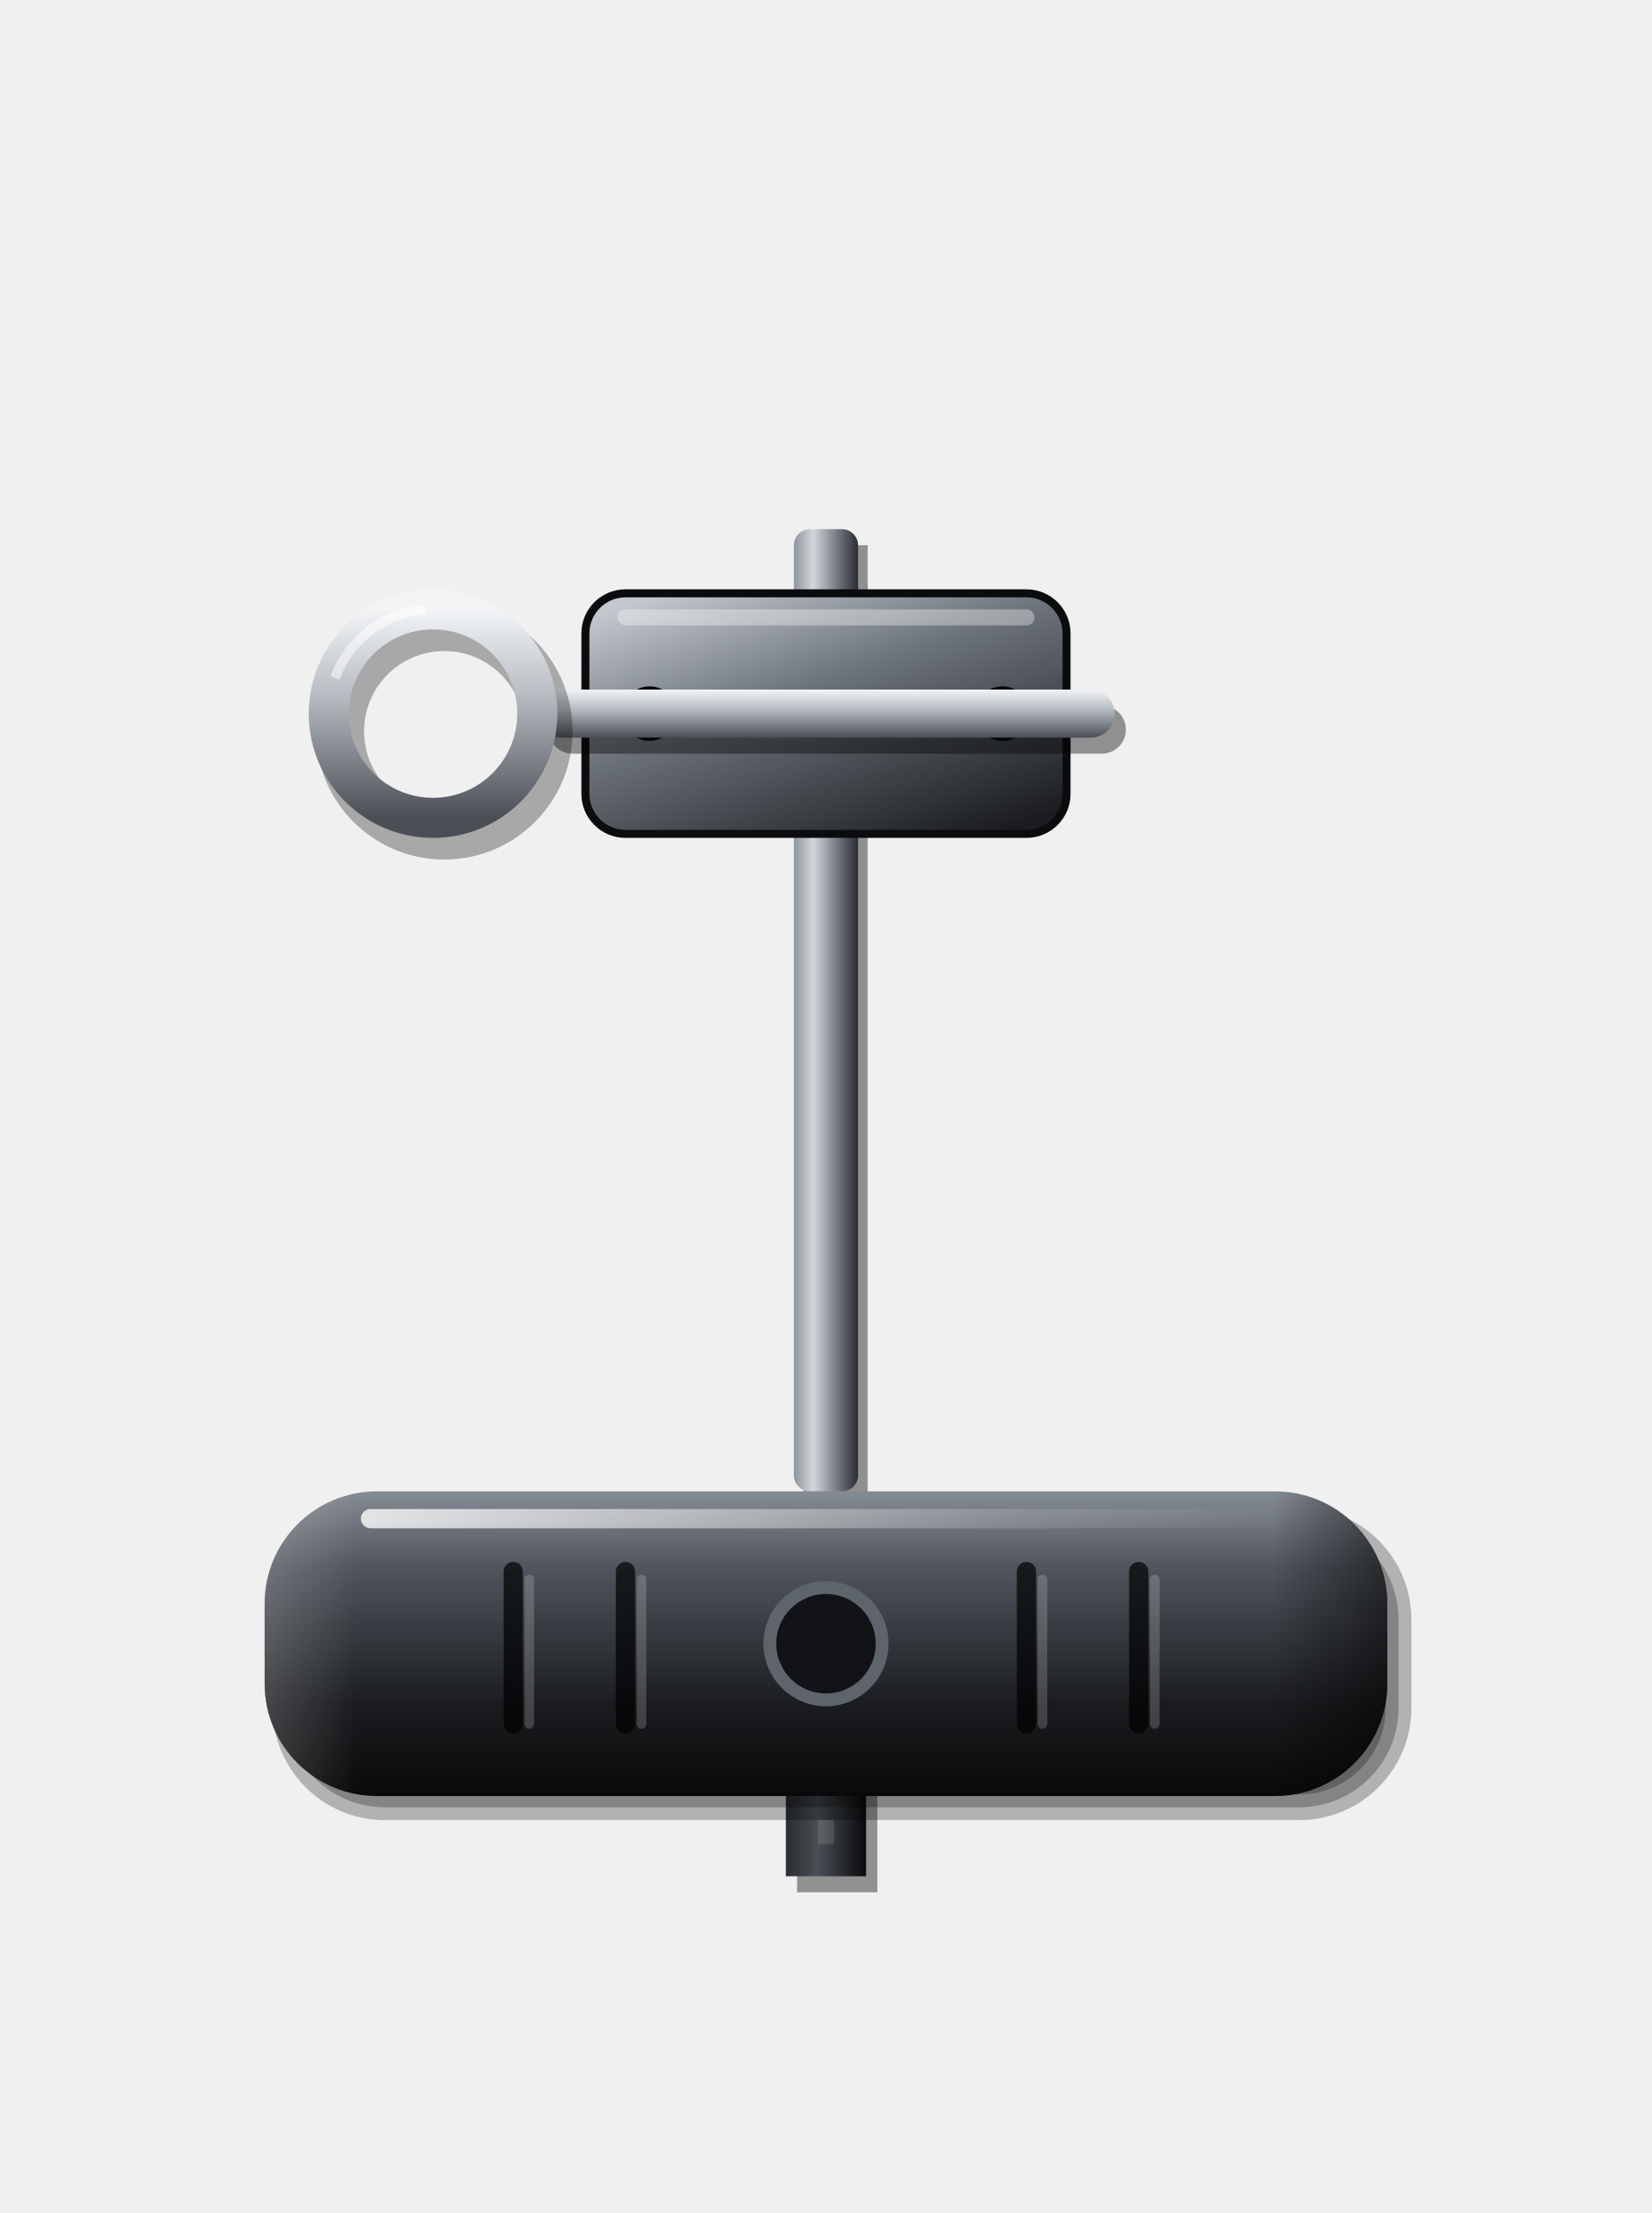
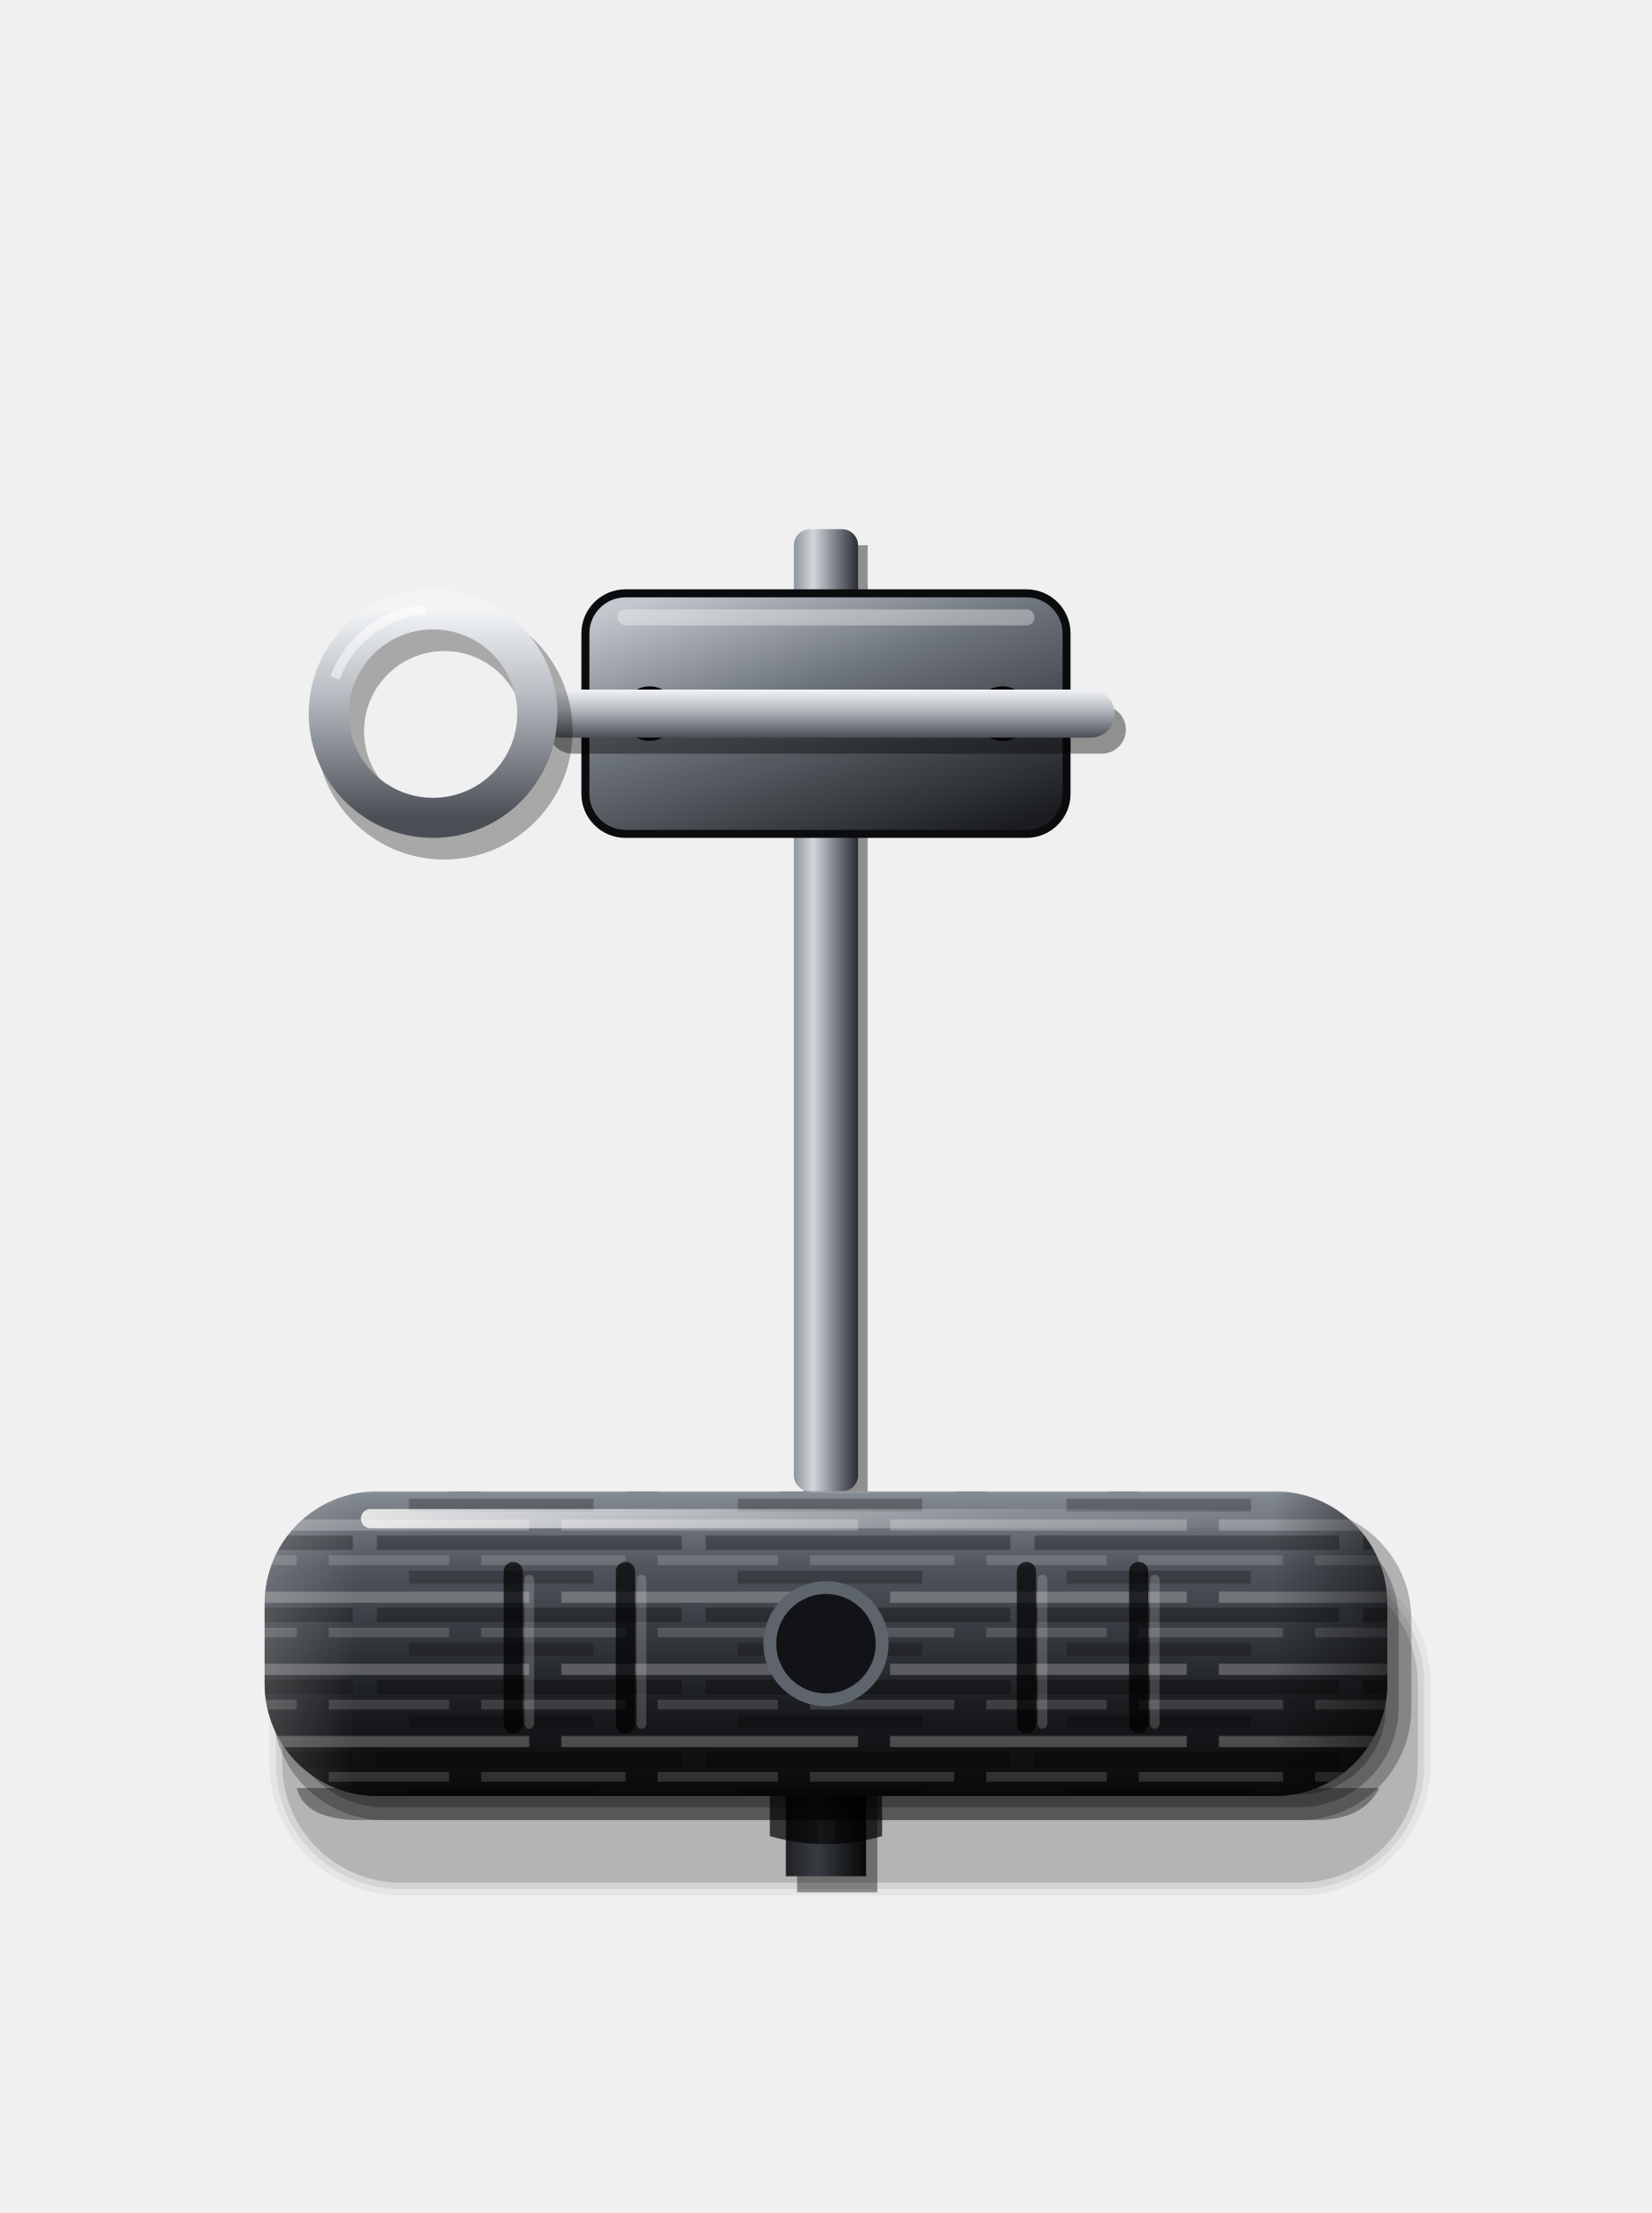
<svg xmlns="http://www.w3.org/2000/svg" viewBox="0 0 206 276" width="206" height="276">
  <defs>
    <linearGradient id="a" x1="0" y1="0" x2="0" y2="1">
      <stop offset="0" stop-color="#868C94" />
      <stop offset="0.25" stop-color="#50555D" />
      <stop offset="0.7" stop-color="#1A1C1F" />
      <stop offset="1" stop-color="#08090A" />
    </linearGradient>
    <linearGradient id="b" x1="0" y1="0" x2="1" y2="0">
      <stop offset="0" stop-color="#FFFFFF" stop-opacity="0.18" />
      <stop offset="0.08" stop-color="#FFFFFF" stop-opacity="0" />
      <stop offset="0.9" stop-color="#000" stop-opacity="0" />
      <stop offset="1" stop-color="#000" stop-opacity="0.5" />
    </linearGradient>
    <linearGradient id="c" x1="0" y1="0" x2="1" y2="0">
      <stop offset="0" stop-color="#FFFFFF" stop-opacity="0.8" />
      <stop offset="0.7" stop-color="#FFFFFF" stop-opacity="0.15" />
      <stop offset="1" stop-color="#FFFFFF" stop-opacity="0" />
    </linearGradient>
    <linearGradient id="d" x1="0" y1="0" x2="1" y2="0">
      <stop offset="0" stop-color="#8E949C" />
      <stop offset="0.3" stop-color="#D3D7DC" />
      <stop offset="0.7" stop-color="#6E747C" />
      <stop offset="1" stop-color="#2A2D31" />
    </linearGradient>
    <linearGradient id="p" x1="0" y1="0" x2="0" y2="1">
      <stop offset="0" stop-color="#F2F4F6" />
      <stop offset="0.4" stop-color="#B9BEC4" />
      <stop offset="1" stop-color="#4A4F56" />
    </linearGradient>
    <linearGradient id="f" x1="0" y1="0" x2="1" y2="0">
      <stop offset="0" stop-color="#2A2D31" />
      <stop offset="0.4" stop-color="#4A4F56" />
      <stop offset="1" stop-color="#08090A" />
    </linearGradient>
    <linearGradient id="g" x1="0.15" y1="0" x2="0.85" y2="1">
      <stop offset="0" stop-color="#C3C8CE" />
      <stop offset="0.4" stop-color="#6E747C" />
      <stop offset="1" stop-color="#1A1C1F" />
    </linearGradient>
+     <pattern id="br" width="41" height="9" patternUnits="userSpaceOnUse">
+       <path d="M0 1.2H25M29 1.2H41" stroke="#FFFFFF" stroke-opacity="0.24" stroke-width="1.4" />
+       <path d="M6 3.4H41M0 3.4H3" stroke="#000" stroke-opacity="0.3" stroke-width="1.8" />
+       <path d="M0 5.6H15M19 5.6H37" stroke="#FFFFFF" stroke-opacity="0.15" stroke-width="1.2" />
+       <path d="M10 7.7H33" stroke="#000" stroke-opacity="0.24" stroke-width="1.6" />
+     </pattern>
  </defs>
  <rect x="99.4" y="222" width="10" height="14" fill="#000" fill-opacity="0.4" />
  <rect x="98" y="220" width="10" height="14" fill="url(#f)" />
  <line x1="103" y1="220" x2="103" y2="234" stroke="#FFFFFF" stroke-opacity="0.12" stroke-width="2" stroke-dasharray="3 4" />
  <rect x="100.2" y="68" width="8" height="120" fill="#000" fill-opacity="0.4" />
  <rect x="99" y="66" width="8" height="120" rx="2" fill="url(#d)" />
  <rect x="73" y="74" width="60" height="30" rx="5" fill="url(#g)" stroke="#0B0C0E" stroke-width="1" />
  <rect x="77" y="76" width="52" height="2" rx="1" fill="#FFFFFF" fill-opacity="0.35" />
  <circle cx="81" cy="89.0" r="3.4" fill="#050506" />
  <circle cx="125" cy="89.0" r="3.4" fill="#050506" />
+   <path d="M50 195.2H162A14.8 14.8 0 0 1 176.8 210V220A14.8 14.8 0 0 1 162 234.8H50A14.8 14.8 0 0 1 35.2 220V210A14.8 14.8 0 0 1 50 195.2Z" fill="#000" fill-opacity="0.150" />
+   <path d="M50 194.4H162A15.6 15.6 0 0 1 177.6 210V220A15.6 15.6 0 0 1 162 235.6H50A15.6 15.6 0 0 1 34.4 220V210A15.6 15.6 0 0 1 50 194.4Z" fill="#000" fill-opacity="0.075" />
+   <path d="M50 193.6H162A16.4 16.4 0 0 1 178.4 210V220A16.4 16.4 0 0 1 162 236.4H50A16.4 16.4 0 0 1 33.6 220V210A16.4 16.4 0 0 1 50 193.6Z" fill="#000" fill-opacity="0.050" />
  <rect x="34.0" y="188.0" width="142.0" height="39.0" rx="14.0" fill="#000" fill-opacity="0.26" />
  <rect x="35.6" y="189.6" width="138.8" height="35.8" rx="12.4" fill="#000" fill-opacity="0.26" />
  <rect x="37.2" y="191.2" width="135.6" height="32.6" rx="10.8" fill="#000" fill-opacity="0.26" />
+   <path d="M96 223H110V229Q103 231 96 229Z" fill="#000" fill-opacity="0.7" />
+   <path d="M37 223H172Q170 227 164 227H45Q38 227 37 223Z" fill="#000" fill-opacity="0.35" />
  <rect data-grip="" x="33" y="186" width="140" height="38" rx="14" fill="url(#a)" />
+   <rect x="33" y="186" width="140" height="38" rx="14" fill="url(#br)" />
  <rect x="33" y="186" width="140" height="38" rx="14" fill="url(#b)" />
  <rect x="45" y="188.2" width="116" height="2.4" rx="1.2" fill="url(#c)" />
  <line x1="64" y1="196" x2="64" y2="215" stroke="#000" stroke-opacity="0.7" stroke-width="2.4" stroke-linecap="round" />
  <line x1="66" y1="197" x2="66" y2="215" stroke="#FFFFFF" stroke-opacity="0.18" stroke-width="1.2" stroke-linecap="round" />
  <line x1="78" y1="196" x2="78" y2="215" stroke="#000" stroke-opacity="0.7" stroke-width="2.4" stroke-linecap="round" />
  <line x1="80" y1="197" x2="80" y2="215" stroke="#FFFFFF" stroke-opacity="0.18" stroke-width="1.2" stroke-linecap="round" />
  <line x1="128" y1="196" x2="128" y2="215" stroke="#000" stroke-opacity="0.7" stroke-width="2.4" stroke-linecap="round" />
  <line x1="130" y1="197" x2="130" y2="215" stroke="#FFFFFF" stroke-opacity="0.18" stroke-width="1.2" stroke-linecap="round" />
  <line x1="142" y1="196" x2="142" y2="215" stroke="#000" stroke-opacity="0.7" stroke-width="2.4" stroke-linecap="round" />
  <line x1="144" y1="197" x2="144" y2="215" stroke="#FFFFFF" stroke-opacity="0.18" stroke-width="1.2" stroke-linecap="round" />
  <circle cx="103" cy="205" r="7" fill="#121316" stroke="#5E646C" stroke-width="1.6" />
  <rect data-pin="" x="68.4" y="88.0" width="72" height="6" rx="3" fill="#000" fill-opacity="0.4" />
  <rect data-pin="" x="67" y="86.0" width="72" height="6" rx="3" fill="url(#p)" />
  <circle data-pin="" cx="55.4" cy="91.2" r="13" fill="none" stroke="#000" stroke-opacity="0.3" stroke-width="6" />
  <circle data-pin="" cx="54" cy="89.0" r="13" fill="none" stroke="url(#p)" stroke-width="5" />
  <circle data-pin="" cx="54" cy="89.0" r="13" fill="none" stroke="#FFFFFF" stroke-opacity="0.5" stroke-width="1.2" stroke-dasharray="15 200" transform="rotate(200 54 89.0)" />
</svg>
